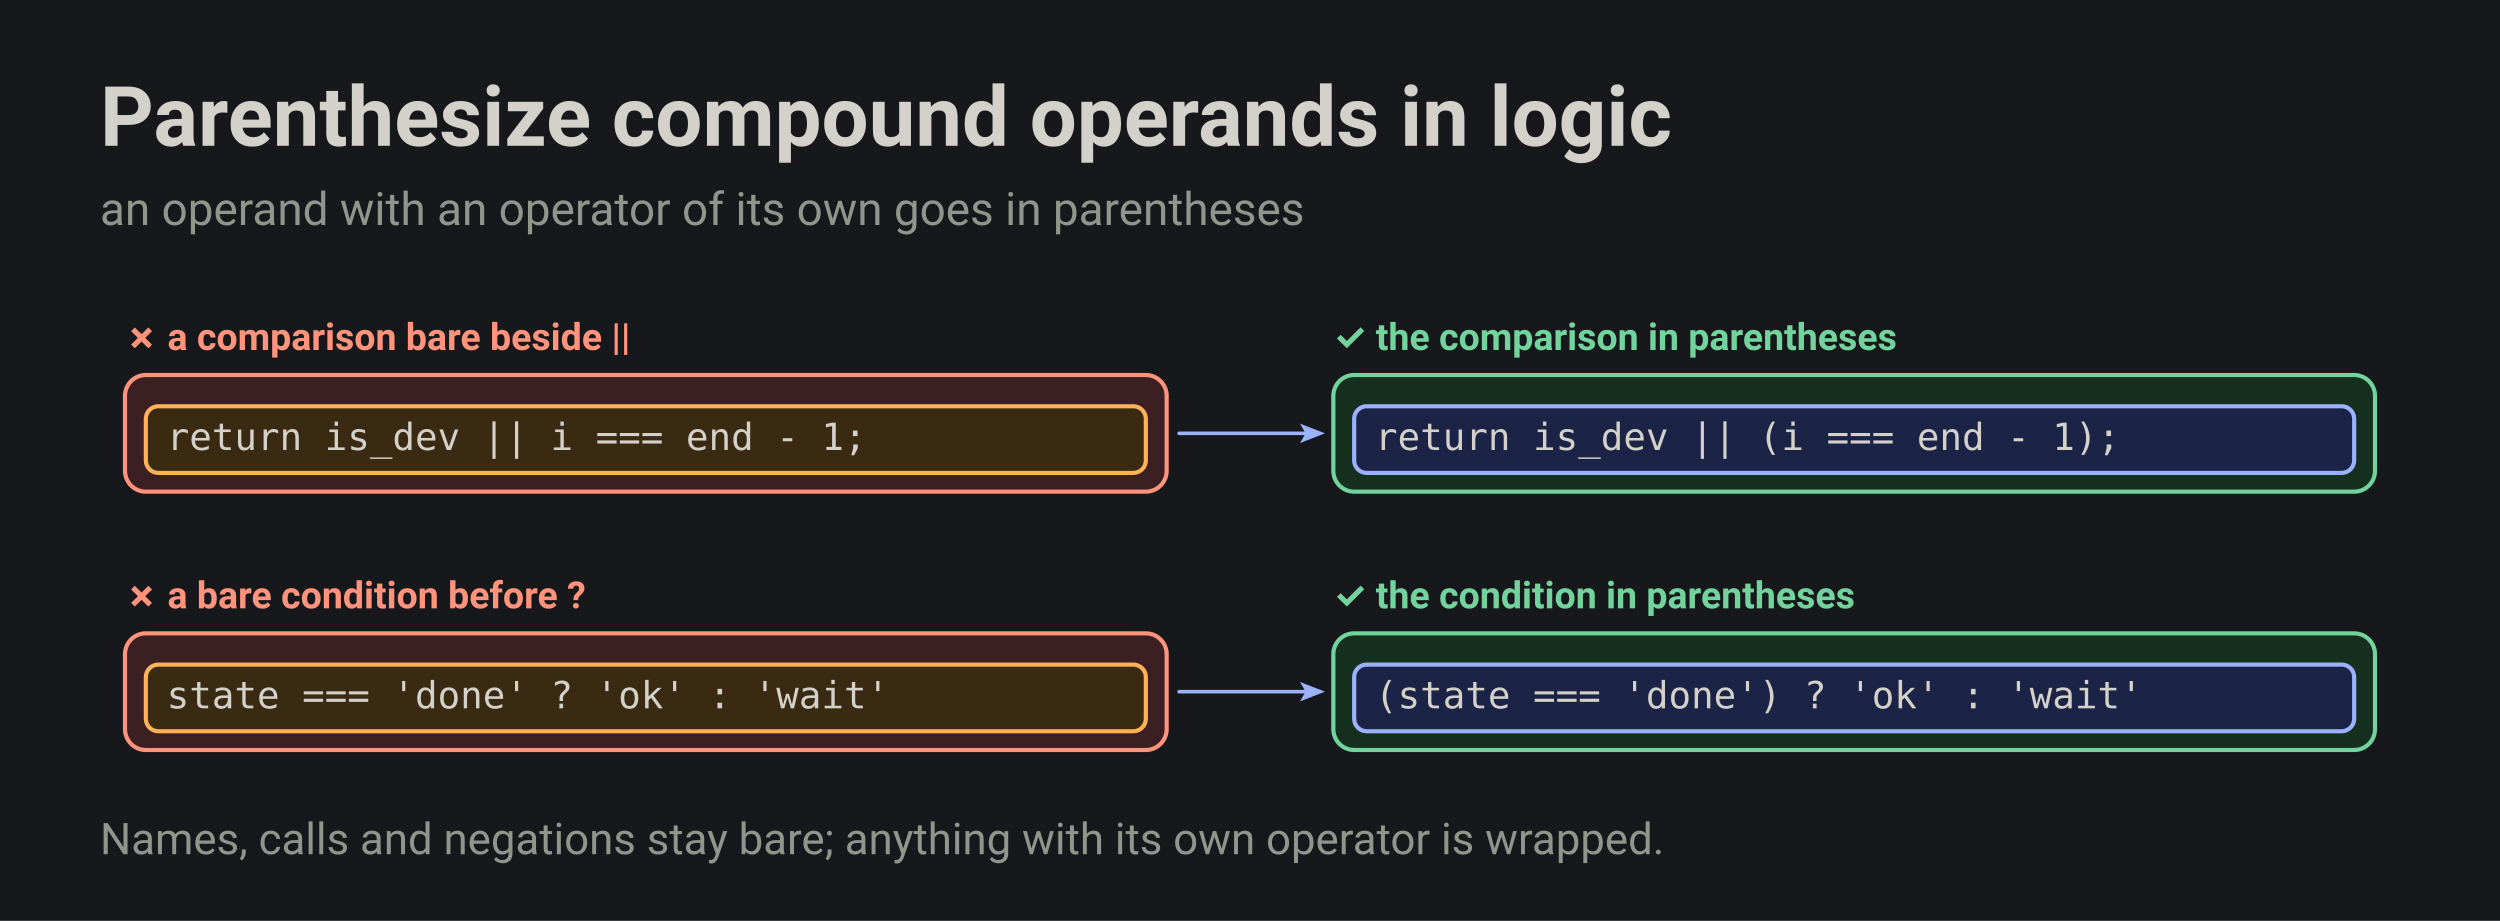
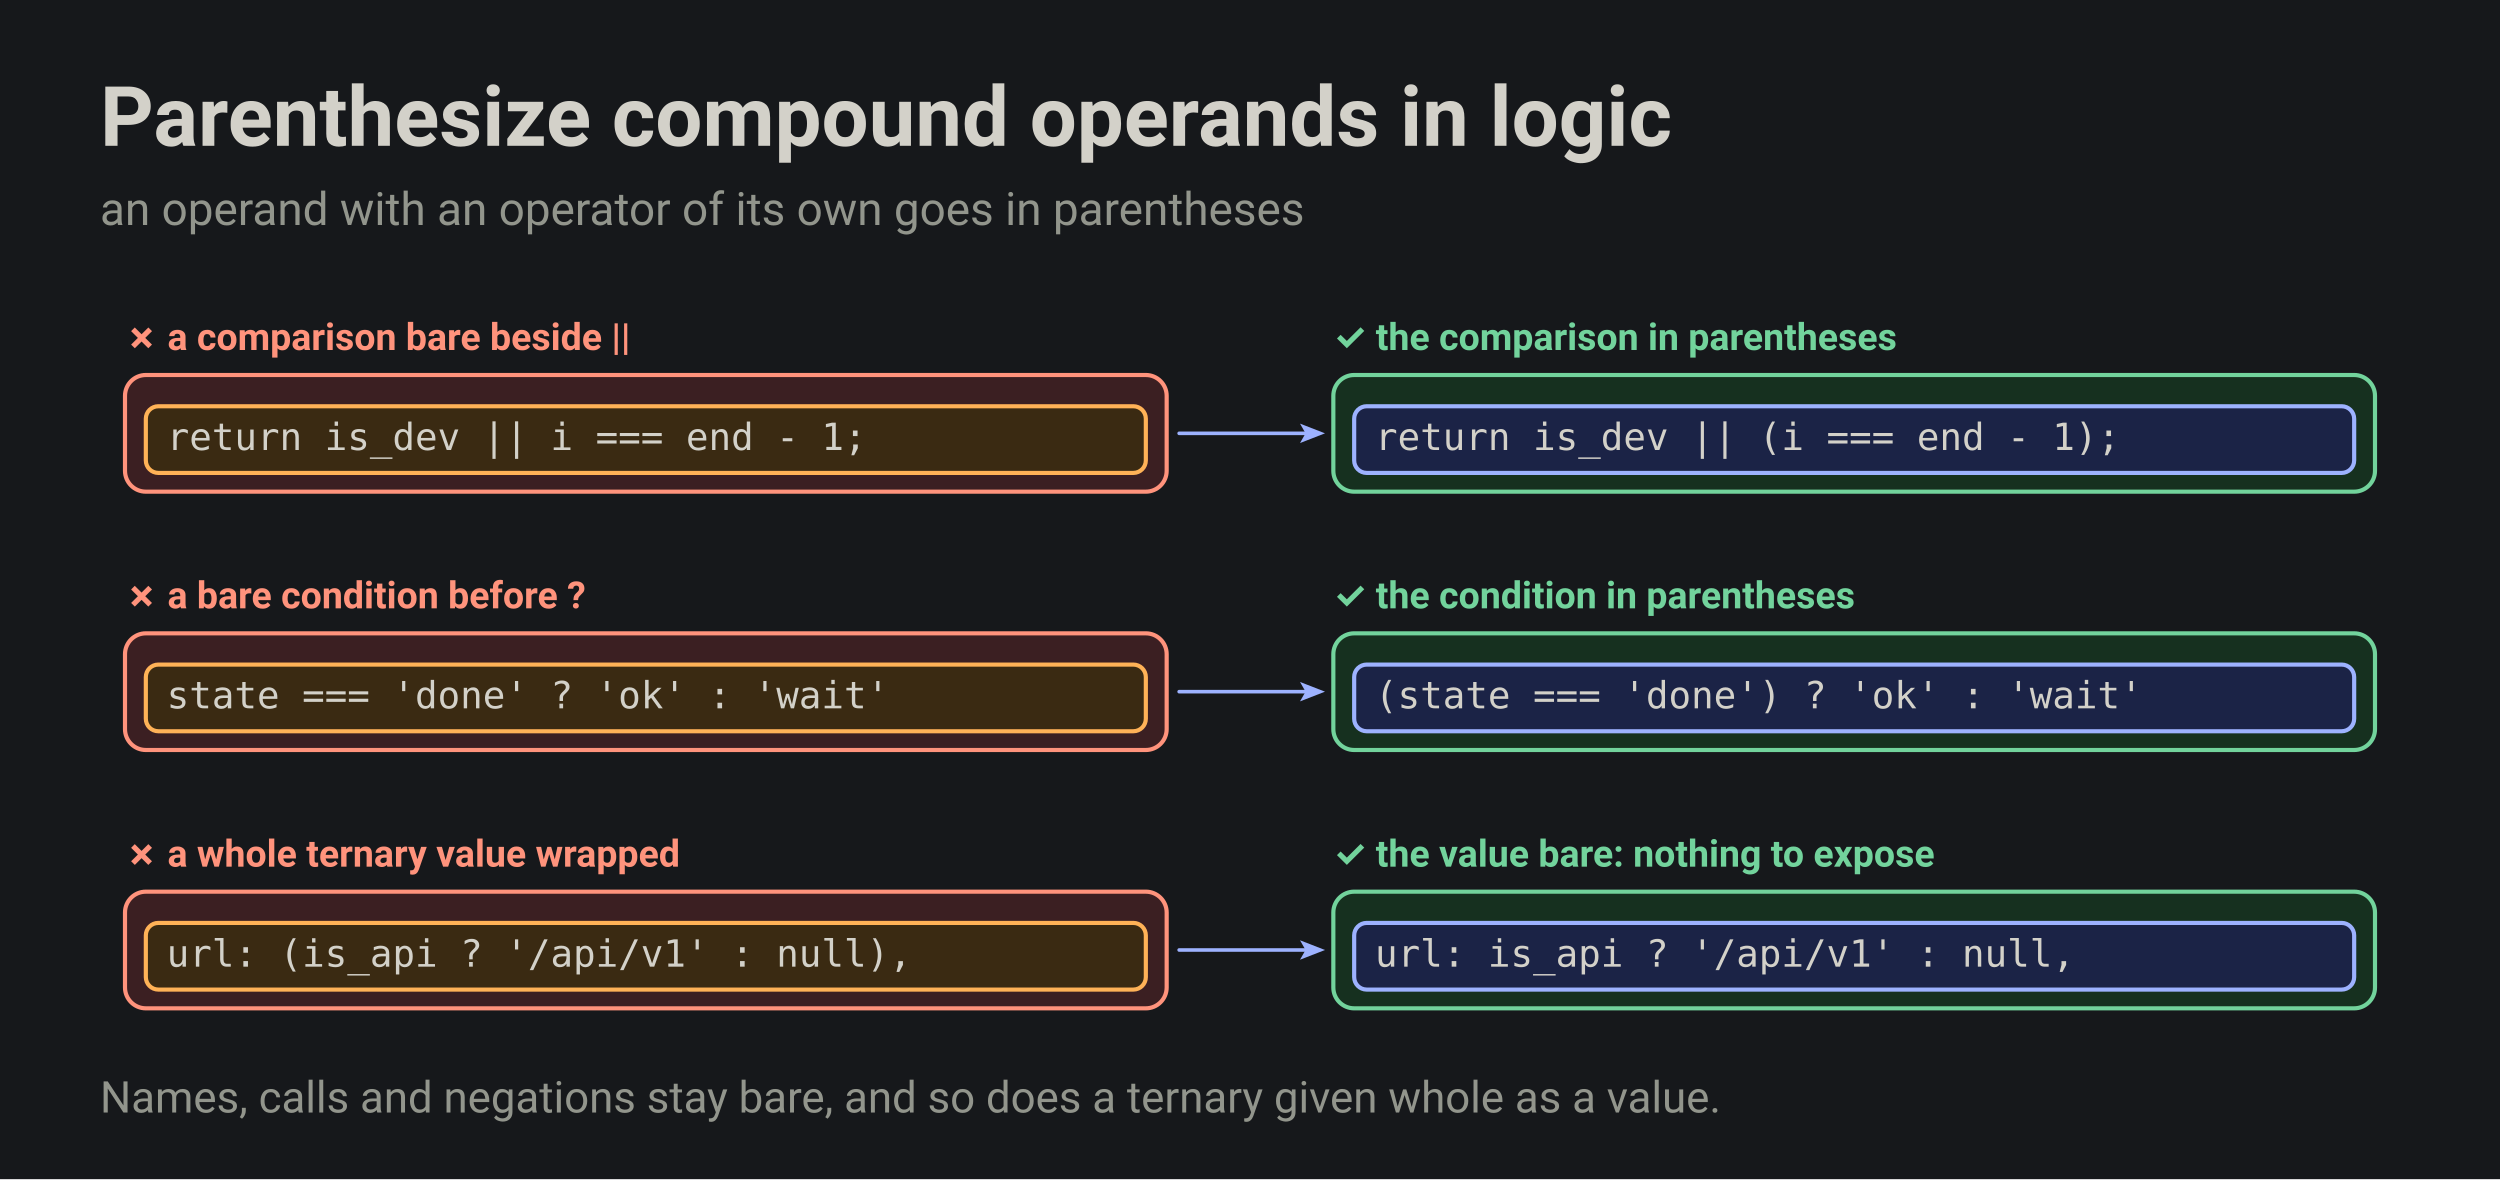
- <svg xmlns="http://www.w3.org/2000/svg" width="1200" height="442" viewBox="0 0 1200 442" font-family="system-ui, -apple-system, 'Segoe UI', Roboto, sans-serif">
-   <rect width="1200" height="442" fill="#16181b" />
+ <svg xmlns="http://www.w3.org/2000/svg" width="1200" height="566" viewBox="0 0 1200 566" font-family="system-ui, -apple-system, 'Segoe UI', Roboto, sans-serif">
+   <rect width="1200" height="566" fill="#16181b" />
  <defs>
    <marker id="arrow" viewBox="0 0 12 12" refX="8" refY="6" markerUnits="userSpaceOnUse" markerWidth="16" markerHeight="16" orient="auto-start-reverse">
      <path d="M2 2.5 L11 6 L2 9.5 L4 6 z" fill="#9db2ff" stroke-linejoin="round" />
    </marker>
  </defs>
  <text x="48" y="70" fill="#d3d1c9" font-size="40" font-weight="700">Parenthesize compound operands in logic</text>
  <text x="48" y="108" fill="#92958c" font-size="22">an operand with an operator of its own goes in parentheses</text>
  <text x="60" y="168" fill="#ff937c" font-size="18" font-weight="700">✗ a comparison bare beside ||</text>
  <text x="640" y="168" fill="#72d39c" font-size="18" font-weight="700">✓ the comparison in parentheses</text>
  <rect x="60" y="180" width="500" height="56" rx="10" fill="#3b1f22" stroke="#ff937c" stroke-width="2" />
  <rect x="70" y="195" width="480" height="32" rx="6" fill="#3a2a12" stroke="#ffb257" stroke-width="2" />
  <text x="80.0" y="216" fill="#d3d1c9" font-size="18" font-family="ui-monospace, 'JetBrains Mono', Menlo, monospace">return is_dev || i === end - 1;</text>
  <rect x="640" y="180" width="500" height="56" rx="10" fill="#16301f" stroke="#72d39c" stroke-width="2" />
  <rect x="650" y="195" width="480" height="32" rx="6" fill="#1b2346" stroke="#9db2ff" stroke-width="2" />
  <text x="660.0" y="216" fill="#d3d1c9" font-size="18" font-family="ui-monospace, 'JetBrains Mono', Menlo, monospace">return is_dev || (i === end - 1);</text>
  <line x1="566" y1="208.0" x2="632" y2="208" stroke="#9db2ff" stroke-width="1.75" stroke-linecap="round" marker-end="url(#arrow)" />
  <text x="60" y="292" fill="#ff937c" font-size="18" font-weight="700">✗ a bare condition before ?</text>
  <text x="640" y="292" fill="#72d39c" font-size="18" font-weight="700">✓ the condition in parentheses</text>
  <rect x="60" y="304" width="500" height="56" rx="10" fill="#3b1f22" stroke="#ff937c" stroke-width="2" />
  <rect x="70" y="319" width="480" height="32" rx="6" fill="#3a2a12" stroke="#ffb257" stroke-width="2" />
  <text x="80.0" y="340" fill="#d3d1c9" font-size="18" font-family="ui-monospace, 'JetBrains Mono', Menlo, monospace">state === 'done' ? 'ok' : 'wait'</text>
  <rect x="640" y="304" width="500" height="56" rx="10" fill="#16301f" stroke="#72d39c" stroke-width="2" />
  <rect x="650" y="319" width="480" height="32" rx="6" fill="#1b2346" stroke="#9db2ff" stroke-width="2" />
  <text x="660.0" y="340" fill="#d3d1c9" font-size="18" font-family="ui-monospace, 'JetBrains Mono', Menlo, monospace">(state === 'done') ? 'ok' : 'wait'</text>
  <line x1="566" y1="332.0" x2="632" y2="332" stroke="#9db2ff" stroke-width="1.75" stroke-linecap="round" marker-end="url(#arrow)" />
-   <text x="48" y="410" fill="#92958c" font-size="21">Names, calls and negations stay bare; anything with its own operator is wrapped.</text>
+   <text x="60" y="416" fill="#ff937c" font-size="18" font-weight="700">✗ a whole ternary value wrapped</text>
+   <text x="640" y="416" fill="#72d39c" font-size="18" font-weight="700">✓ the value bare: nothing to expose</text>
+   <rect x="60" y="428" width="500" height="56" rx="10" fill="#3b1f22" stroke="#ff937c" stroke-width="2" />
+   <rect x="70" y="443" width="480" height="32" rx="6" fill="#3a2a12" stroke="#ffb257" stroke-width="2" />
+   <text x="80.0" y="464" fill="#d3d1c9" font-size="18" font-family="ui-monospace, 'JetBrains Mono', Menlo, monospace">url: (is_api ? '/api/v1' : null),</text>
+   <rect x="640" y="428" width="500" height="56" rx="10" fill="#16301f" stroke="#72d39c" stroke-width="2" />
+   <rect x="650" y="443" width="480" height="32" rx="6" fill="#1b2346" stroke="#9db2ff" stroke-width="2" />
+   <text x="660.0" y="464" fill="#d3d1c9" font-size="18" font-family="ui-monospace, 'JetBrains Mono', Menlo, monospace">url: is_api ? '/api/v1' : null,</text>
+   <line x1="566" y1="456.0" x2="632" y2="456" stroke="#9db2ff" stroke-width="1.75" stroke-linecap="round" marker-end="url(#arrow)" />
+   <text x="48" y="534" fill="#92958c" font-size="21">Names, calls and negations stay bare, and so does a ternary given whole as a value.</text>
</svg>
